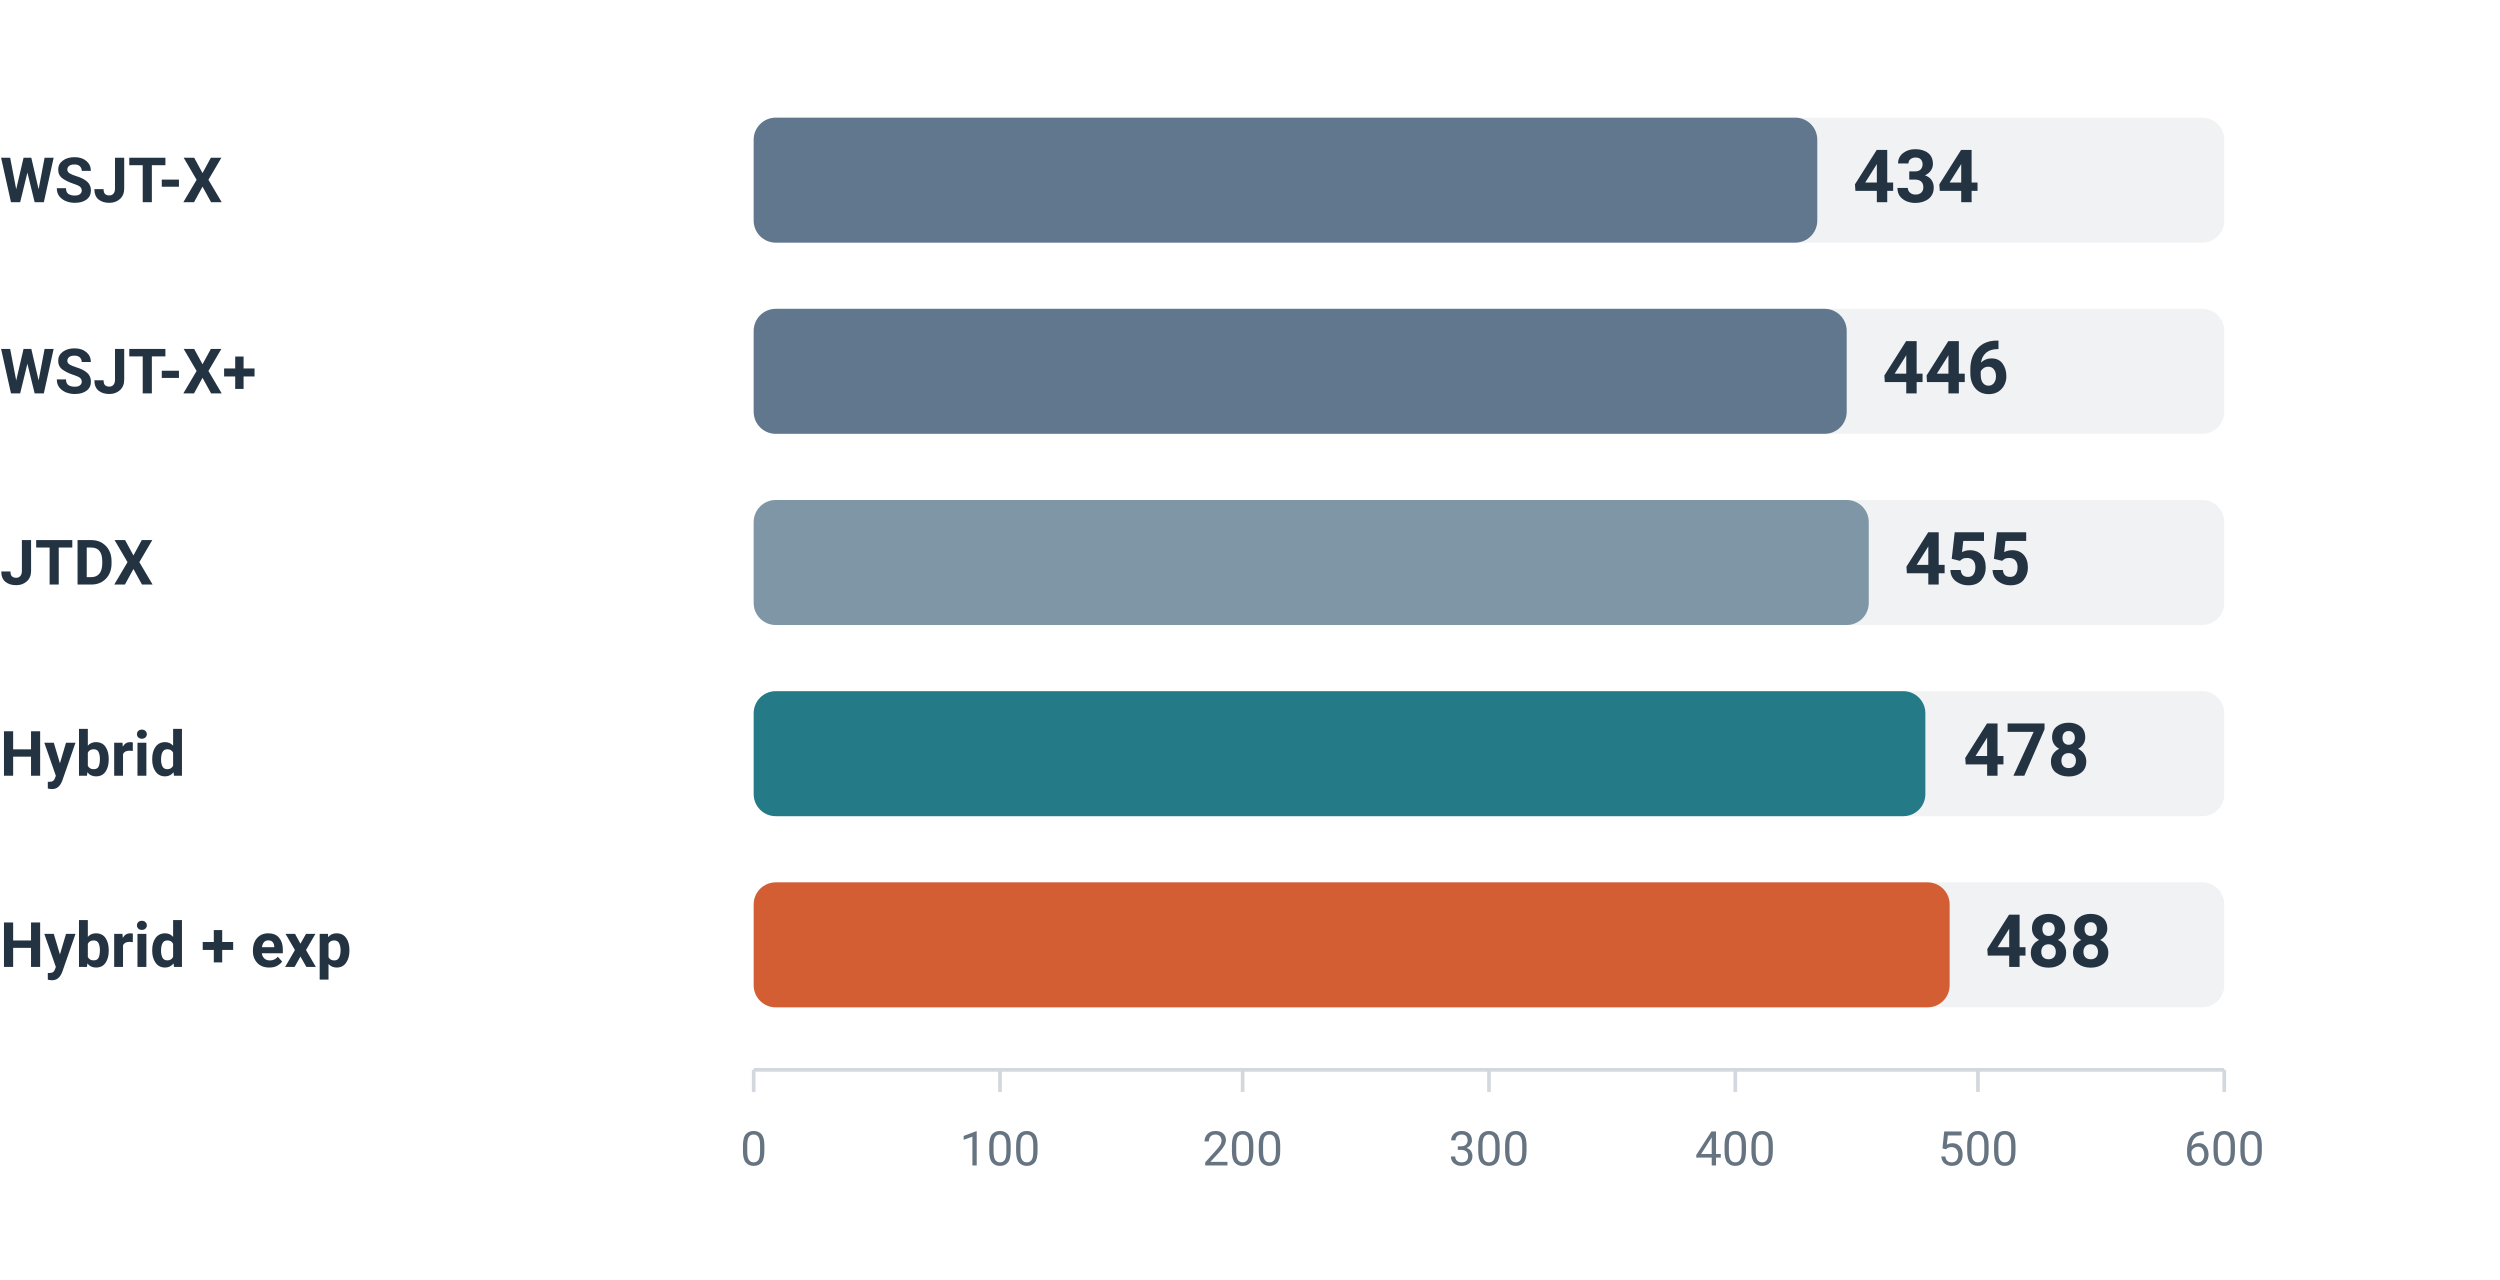
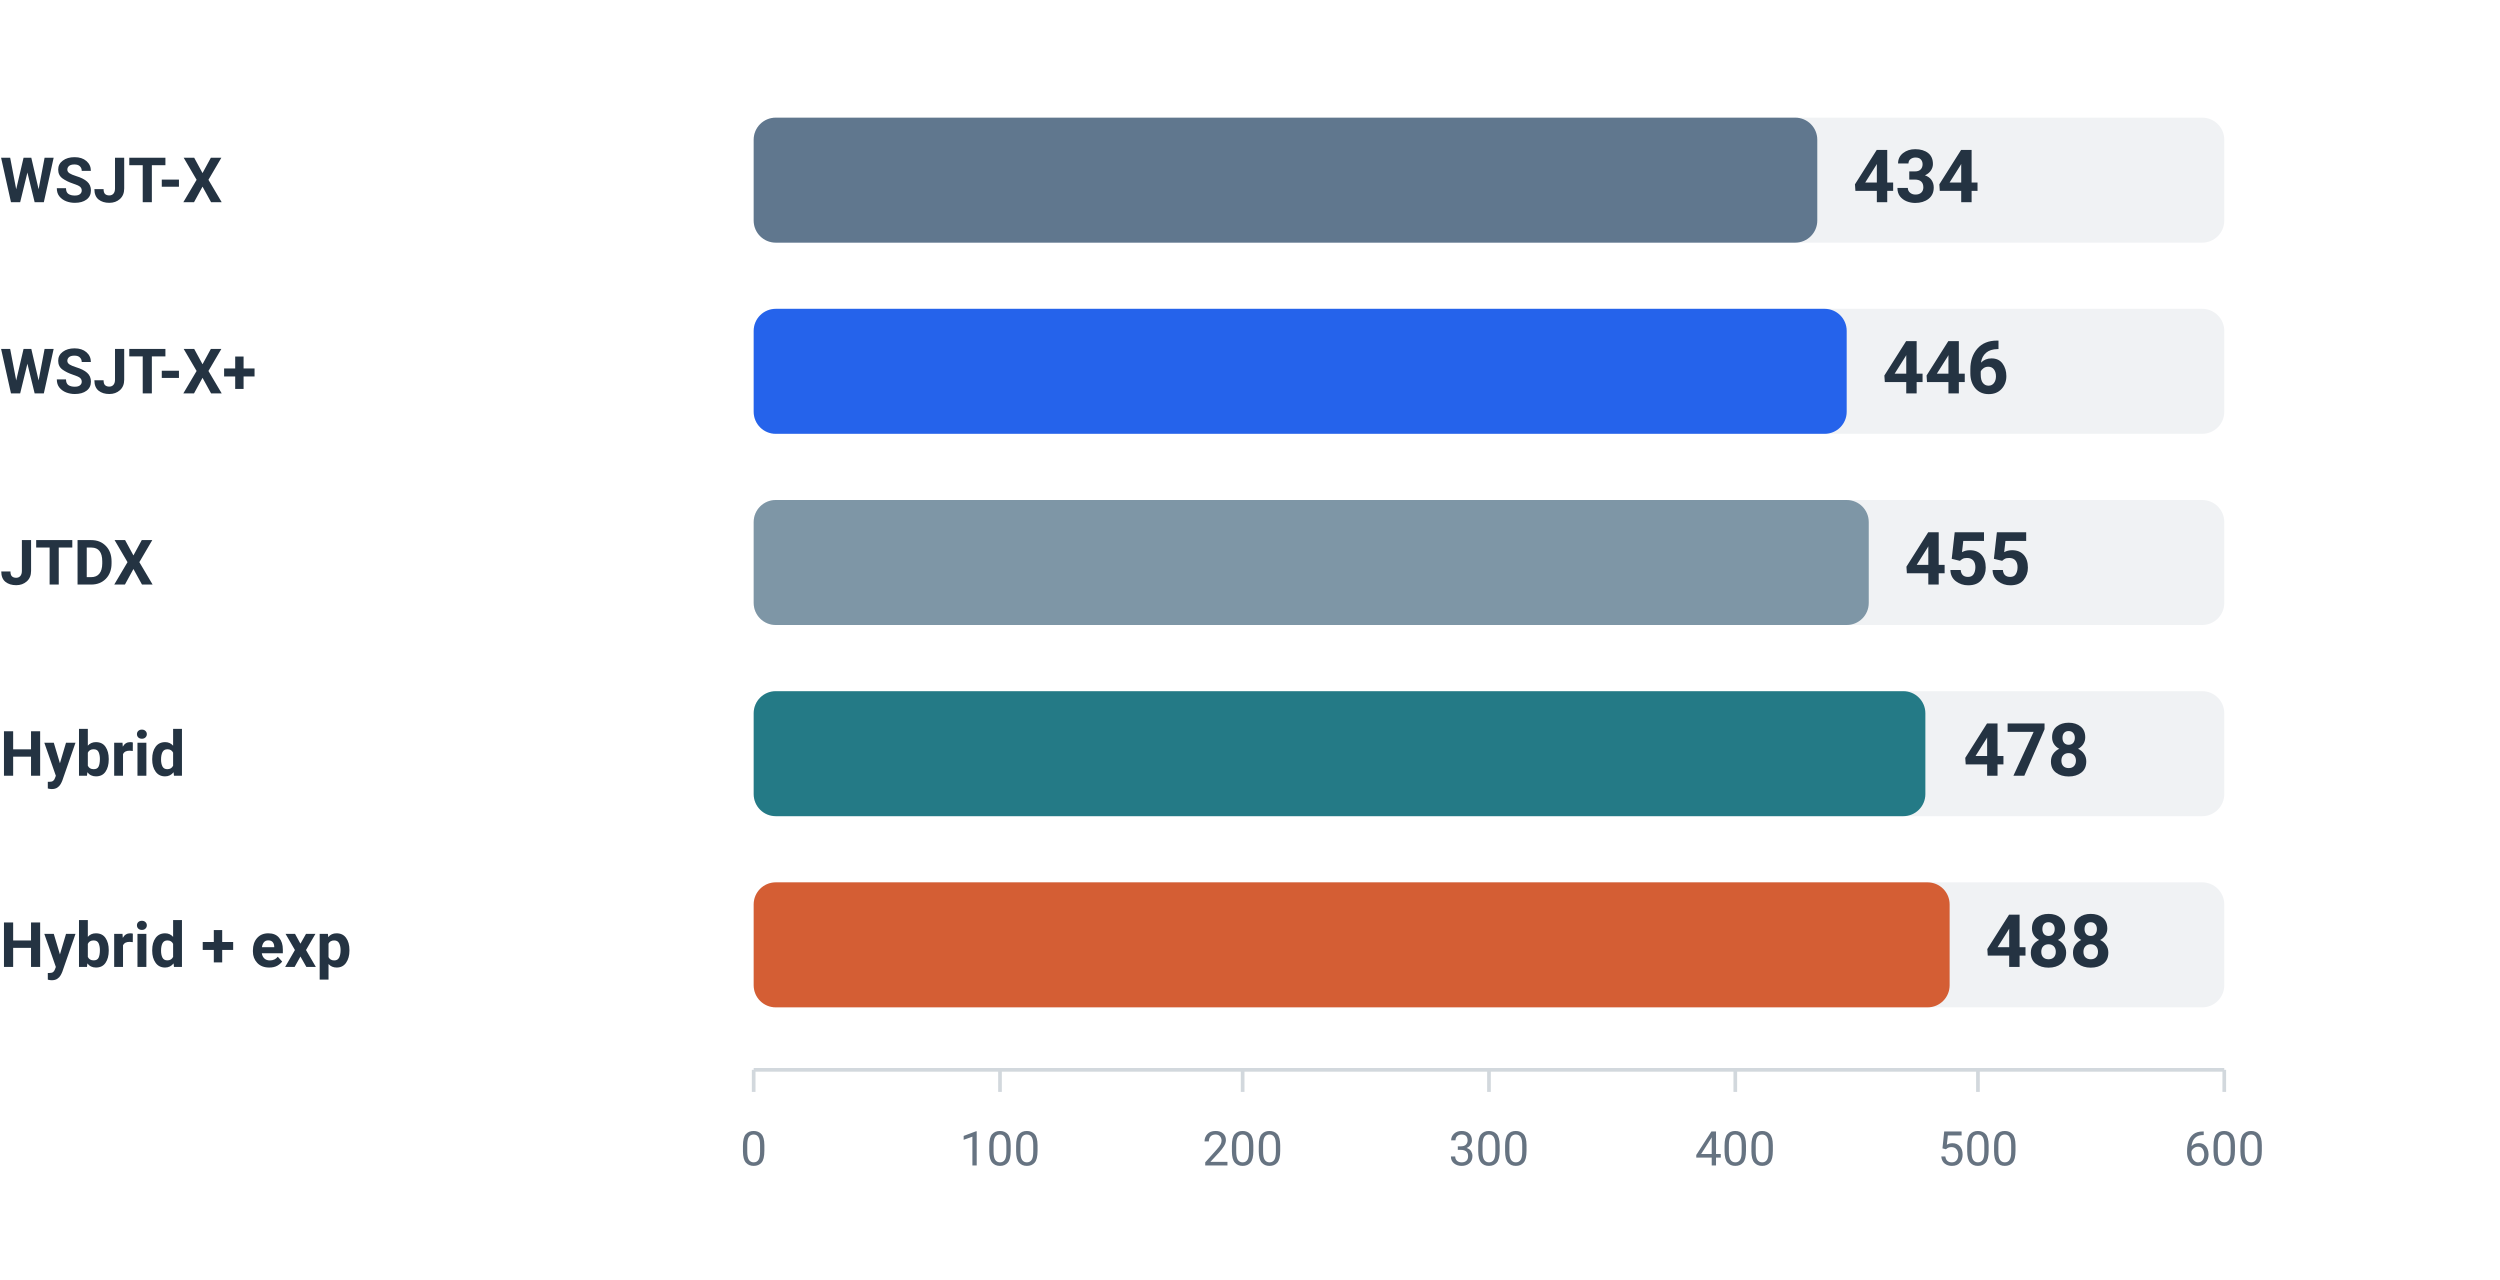
<svg xmlns="http://www.w3.org/2000/svg" viewBox="0 0 680 348" role="img" aria-labelledby="title description">
  <style>
    text { font-family: system-ui, -apple-system, BlinkMacSystemFont, "Segoe UI", Roboto, "Noto Sans", "Liberation Sans", Arial, sans-serif; fill: #243342; }
    .label { font-size: 17px; font-weight: 600; }
    .value { font-size: 20px; font-weight: 700; }
    .axis { font-size: 13px; fill: #667381; }
  </style>
  <g aria-hidden="true">
    <rect x="205" y="32" width="400" height="34" rx="6" fill="#f0f2f4" />
    <rect x="205" y="84" width="400" height="34" rx="6" fill="#f0f2f4" />
    <rect x="205" y="136" width="400" height="34" rx="6" fill="#f0f2f4" />
    <rect x="205" y="188" width="400" height="34" rx="6" fill="#f0f2f4" />
    <rect x="205" y="240" width="400" height="34" rx="6" fill="#f0f2f4" />
    <rect x="205" y="32" width="289.3" height="34" rx="6" fill="#60778e" />
-     <rect x="205" y="84" width="297.3" height="34" rx="6" fill="#60778e" />
+     <rect x="205" y="84" width="297.3" height="34" rx="6" fill="#2563eb" />
    <rect x="205" y="136" width="303.3" height="34" rx="6" fill="#7e96a6" />
    <rect x="205" y="188" width="318.7" height="34" rx="6" fill="#247a86" />
    <rect x="205" y="240" width="325.3" height="34" rx="6" fill="#d45e34" />
    <text class="label" x="0" y="55">WSJT-X</text>
    <text class="label" x="0" y="107">WSJT-X+</text>
    <text class="label" x="0" y="159">JTDX</text>
    <text class="label" x="0" y="211">Hybrid</text>
    <text class="label" x="0" y="263">Hybrid + exp</text>
    <text class="value" x="504" y="55">434</text>
    <text class="value" x="512" y="107">446</text>
    <text class="value" x="518" y="159">455</text>
    <text class="value" x="534" y="211">478</text>
    <text class="value" x="540" y="263">488</text>
    <path d="M205 291H605" stroke="#d2d8dd" />
    <path d="M205 291v6M272 291v6M338 291v6M405 291v6M472 291v6M538 291v6M605 291v6" stroke="#d2d8dd" />
    <text class="axis" x="205" y="317" text-anchor="middle">0</text>
    <text class="axis" x="272" y="317" text-anchor="middle">100</text>
    <text class="axis" x="338" y="317" text-anchor="middle">200</text>
    <text class="axis" x="405" y="317" text-anchor="middle">300</text>
    <text class="axis" x="472" y="317" text-anchor="middle">400</text>
    <text class="axis" x="538" y="317" text-anchor="middle">500</text>
    <text class="axis" x="605" y="317" text-anchor="middle">600</text>
  </g>
</svg>
